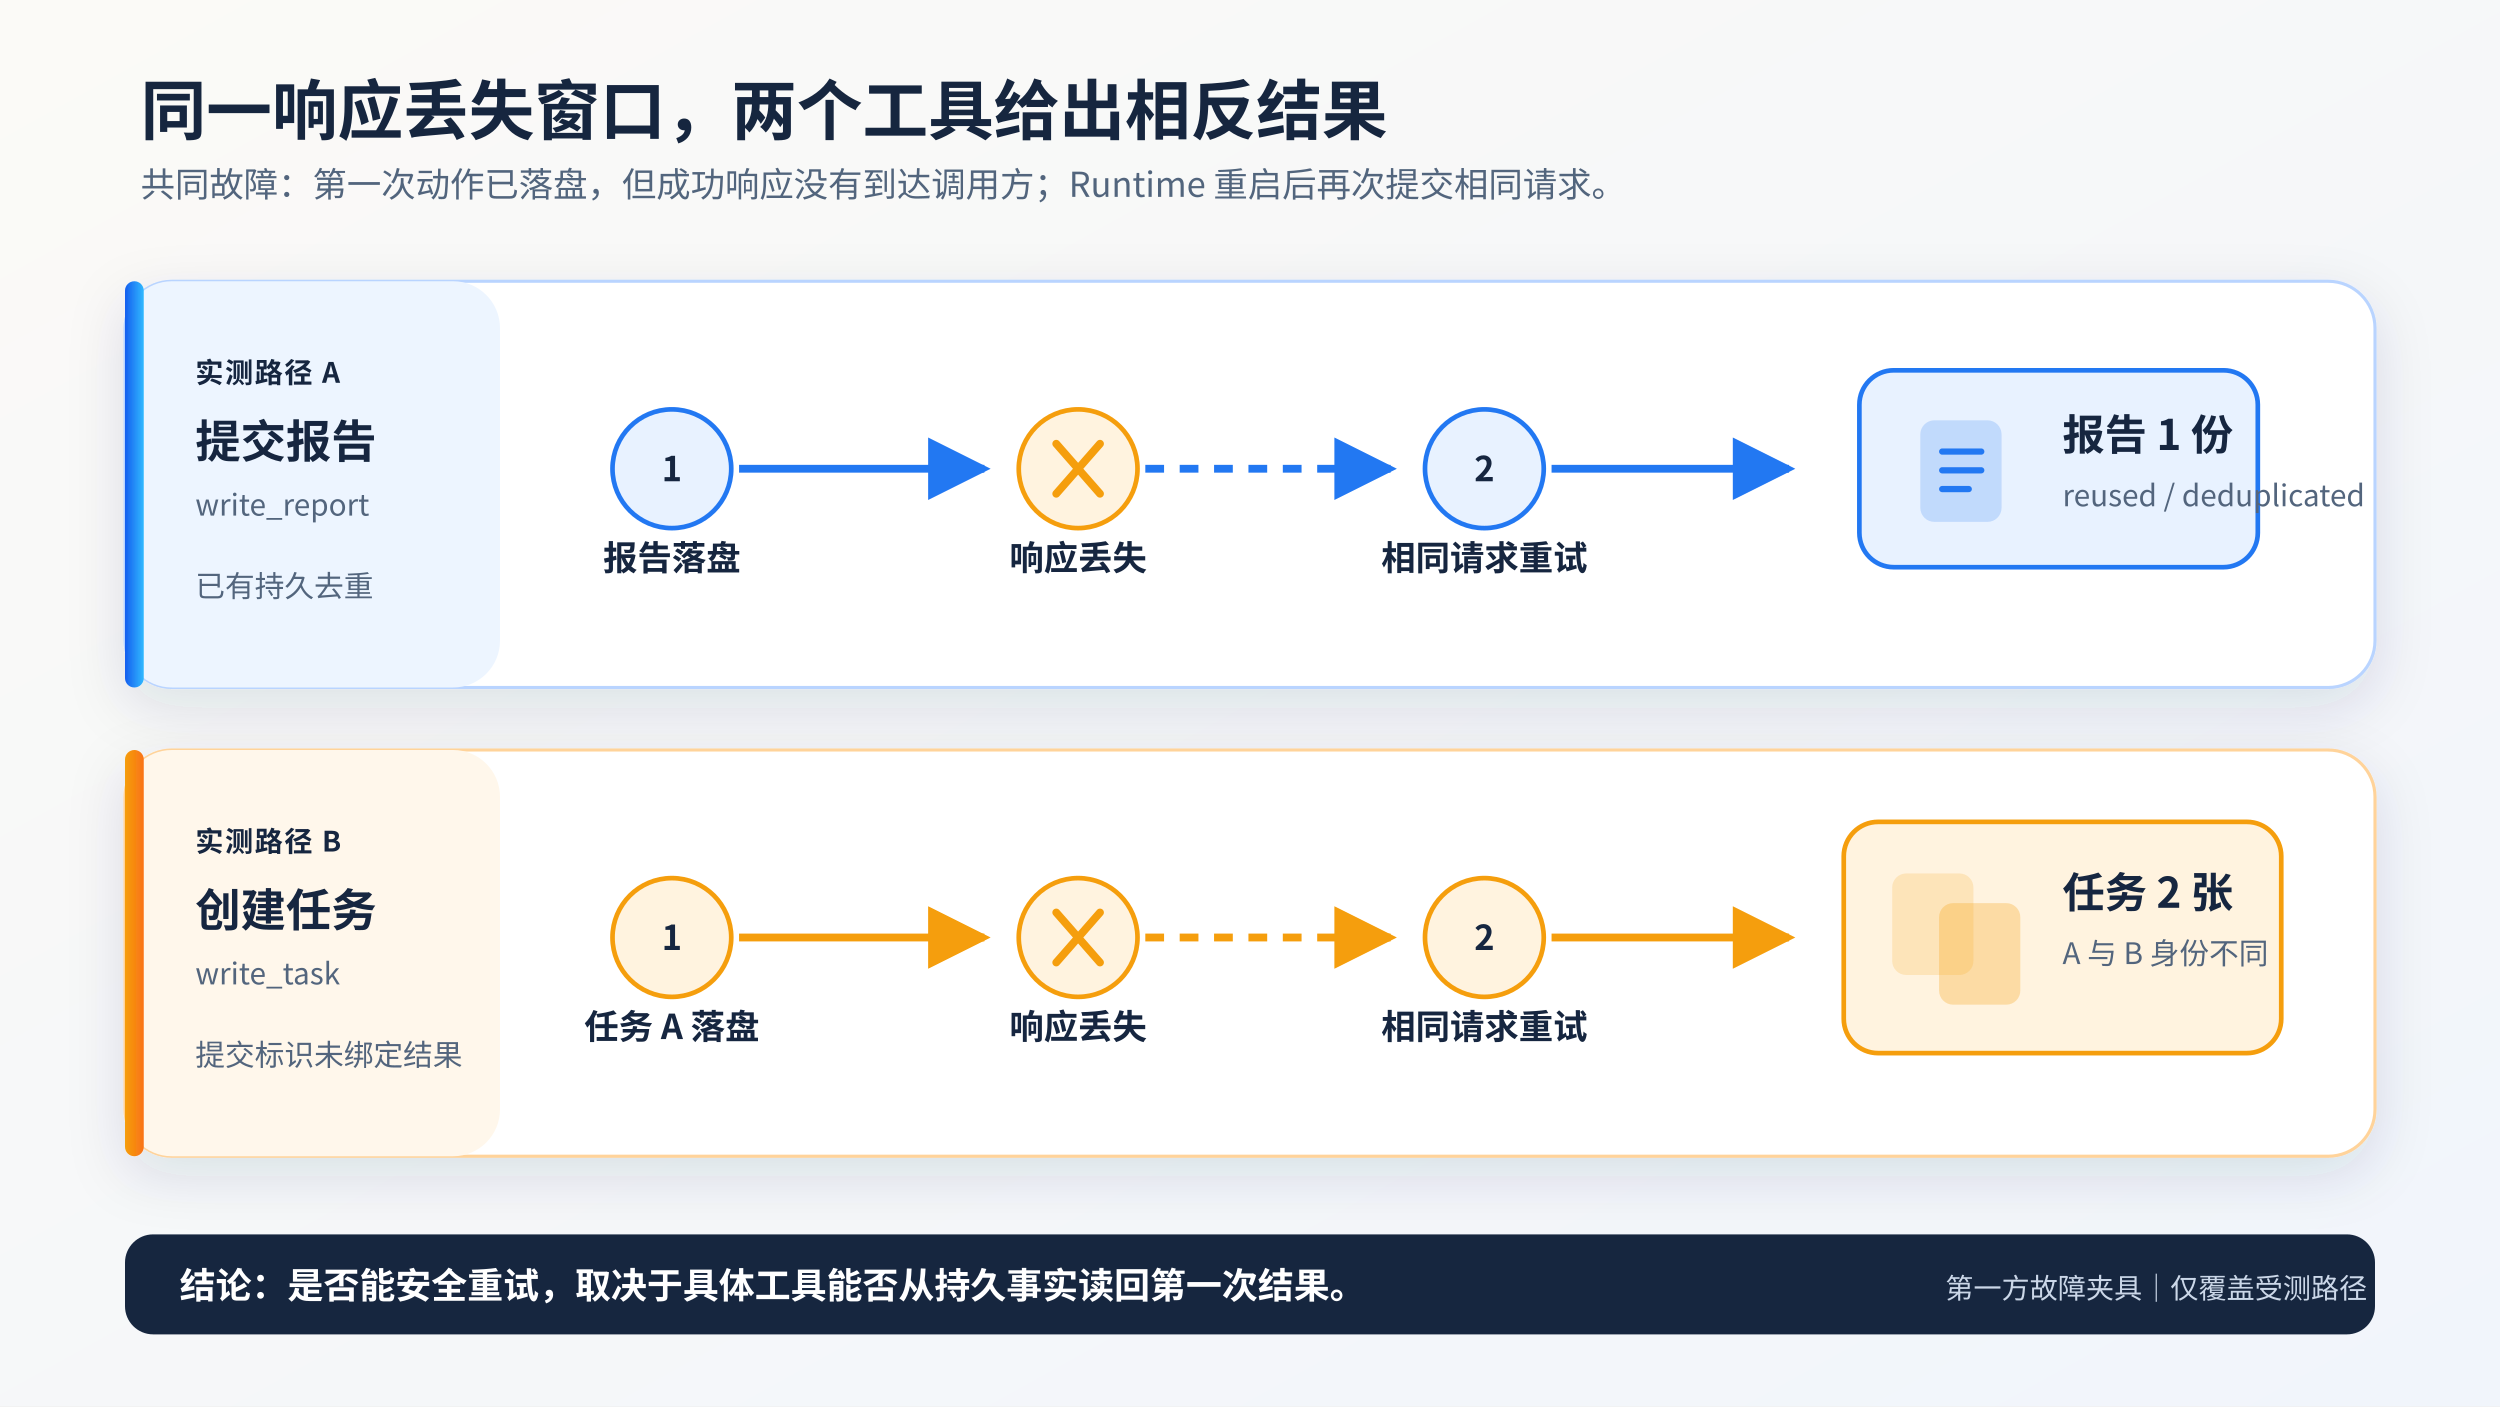
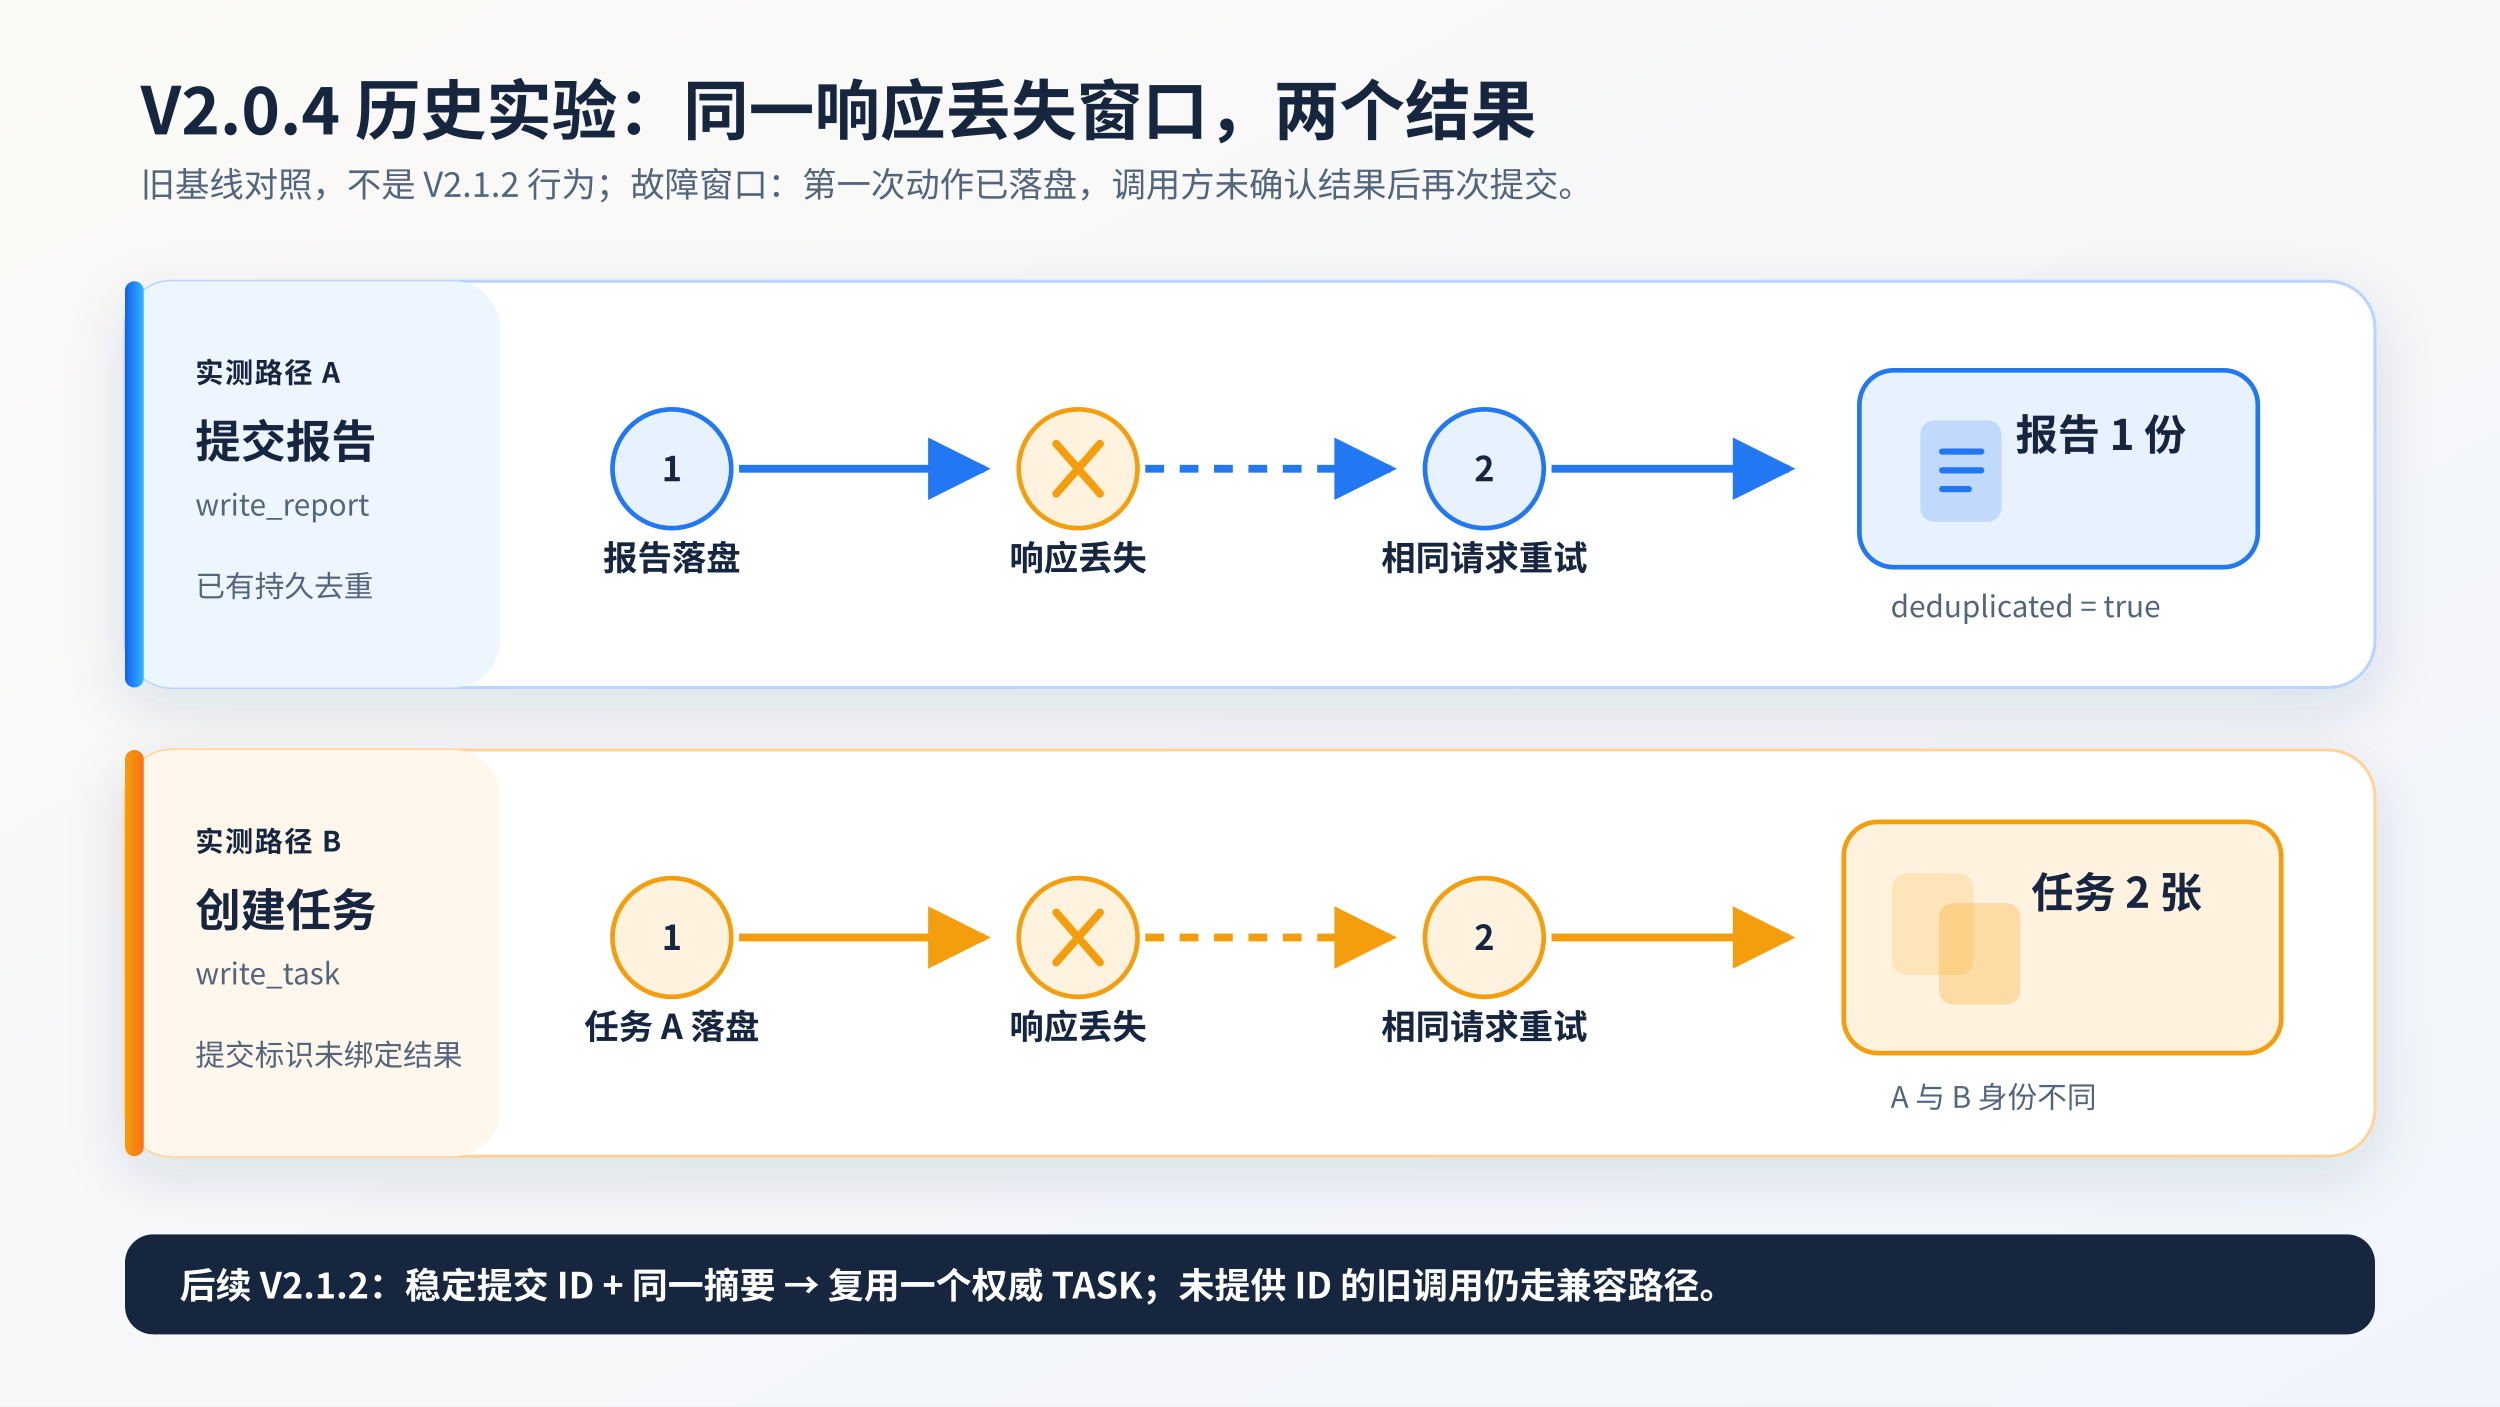
<svg xmlns="http://www.w3.org/2000/svg" width="1600" height="900" viewBox="0 0 1600 900" role="img" aria-labelledby="title desc">
  <defs>
    <linearGradient id="bg" x1="0" y1="0" x2="1" y2="1">
      <stop offset="0" stop-color="#fbfaf7" />
      <stop offset="1" stop-color="#f1f5fb" />
    </linearGradient>
    <linearGradient id="blue" x1="0" y1="0" x2="1" y2="0">
      <stop offset="0" stop-color="#155eef" />
      <stop offset="1" stop-color="#31b9ff" />
    </linearGradient>
    <linearGradient id="amber" x1="0" y1="0" x2="1" y2="0">
      <stop offset="0" stop-color="#f59e0b" />
      <stop offset="1" stop-color="#f97316" />
    </linearGradient>
    <filter id="shadow" x="-20%" y="-20%" width="140%" height="140%">
      <feDropShadow dx="0" dy="12" stdDeviation="18" flood-color="#12305a" flood-opacity="0.12" />
    </filter>
    <marker id="arrowBlue" viewBox="0 0 10 10" refX="9" refY="5" markerWidth="8" markerHeight="8" orient="auto-start-reverse">
      <path d="M 0 0 L 10 5 L 0 10 z" fill="#2478f2" />
    </marker>
    <marker id="arrowAmber" viewBox="0 0 10 10" refX="9" refY="5" markerWidth="8" markerHeight="8" orient="auto-start-reverse">
      <path d="M 0 0 L 10 5 L 0 10 z" fill="#f59e0b" />
    </marker>
    <style>
      text { font-family: 'Microsoft YaHei','Noto Sans CJK SC',Arial,sans-serif; fill:#16263f; }
      .h1 { font-size:42px; font-weight:700; }
      .sub { font-size:22px; fill:#52657d; }
      .lane { font-size:29px; font-weight:700; }
      .step { font-size:22px; font-weight:650; }
      .small { font-size:19px; fill:#52657d; }
      .result { font-size:27px; font-weight:750; }
      .tag { font-size:18px; font-weight:700; letter-spacing:1px; }
    </style>
  </defs>
  <rect width="1600" height="900" fill="url(#bg)" />
-   <text x="90" y="86" class="h1">同一响应丢失窗口，两个工具给出相反结果</text>
-   <text x="90" y="126" class="sub">共同故障：第一次动作已落盘，但成功响应没有到达调用方；Runtime 重启后再次提交相同请求。</text>
+   <text x="90" y="86" class="h1">V2.0.4 历史实验：同一响应丢失窗口，两个结果</text>
+   <text x="90" y="126" class="sub">旧基线对照，不是 V2.1.2 行为；故障窗口：第一次动作已落盘，调用方未确认结果后再次提交。</text>
  <g filter="url(#shadow)">
    <rect x="80" y="180" width="1440" height="260" rx="30" fill="#ffffff" stroke="#b9d4ff" stroke-width="2" />
    <rect x="80" y="180" width="240" height="260" rx="30" fill="#edf5ff" />
    <rect x="80" y="180" width="12" height="260" rx="6" fill="url(#blue)" />
    <text x="125" y="245" class="tag" fill="#155eef">实测路径 A</text>
    <text x="125" y="293" class="lane">提交报告</text>
    <text x="125" y="330" class="small">write_report</text>
    <text x="125" y="382" class="small">已有持久去重</text>
    <circle cx="430" cy="300" r="38" fill="#e8f2ff" stroke="#2478f2" stroke-width="3" />
    <text x="430" y="308" text-anchor="middle" class="step">1</text>
    <text x="430" y="365" text-anchor="middle" class="step">报告落盘</text>
    <line x1="473" y1="300" x2="630" y2="300" stroke="#2478f2" stroke-width="5" marker-end="url(#arrowBlue)" />
    <circle cx="690" cy="300" r="38" fill="#fff3df" stroke="#f59e0b" stroke-width="3" />
    <path d="M676 284 L704 316 M704 284 L676 316" stroke="#f59e0b" stroke-width="5" stroke-linecap="round" />
    <text x="690" y="365" text-anchor="middle" class="step">响应丢失</text>
    <line x1="733" y1="300" x2="890" y2="300" stroke="#2478f2" stroke-width="5" stroke-dasharray="12 10" marker-end="url(#arrowBlue)" />
    <circle cx="950" cy="300" r="38" fill="#e8f2ff" stroke="#2478f2" stroke-width="3" />
    <text x="950" y="308" text-anchor="middle" class="step">2</text>
    <text x="950" y="365" text-anchor="middle" class="step">相同请求重试</text>
    <line x1="993" y1="300" x2="1145" y2="300" stroke="#2478f2" stroke-width="5" marker-end="url(#arrowBlue)" />
    <rect x="1190" y="237" width="255" height="126" rx="22" fill="#e8f2ff" stroke="#2478f2" stroke-width="3" />
    <rect x="1230" y="270" width="50" height="63" rx="8" fill="#2478f2" opacity="0.2" stroke="#2478f2" stroke-width="2" />
    <path d="M1243 289 H1268 M1243 301 H1268 M1243 313 H1260" stroke="#2478f2" stroke-width="4" stroke-linecap="round" />
-     <text x="1320" y="288" class="result" fill="#155eef">报告 1 份</text>
-     <text x="1320" y="324" class="small">reused / deduplicated</text>
+     <text x="1290" y="288" class="result" fill="#155eef">报告 1 份</text>
+     <text x="1210" y="395" class="small">deduplicated = true</text>
  </g>
  <g filter="url(#shadow)">
    <rect x="80" y="480" width="1440" height="260" rx="30" fill="#ffffff" stroke="#ffd39a" stroke-width="2" />
    <rect x="80" y="480" width="240" height="260" rx="30" fill="#fff7eb" />
    <rect x="80" y="480" width="12" height="260" rx="6" fill="url(#amber)" />
    <text x="125" y="545" class="tag" fill="#d97706">实测路径 B</text>
    <text x="125" y="593" class="lane">创建任务</text>
    <text x="125" y="630" class="small">write_task</text>
    <text x="125" y="682" class="small">提交标识未绑定结果</text>
    <circle cx="430" cy="600" r="38" fill="#fff3df" stroke="#f59e0b" stroke-width="3" />
    <text x="430" y="608" text-anchor="middle" class="step">1</text>
    <text x="430" y="665" text-anchor="middle" class="step">任务 A 落盘</text>
    <line x1="473" y1="600" x2="630" y2="600" stroke="#f59e0b" stroke-width="5" marker-end="url(#arrowAmber)" />
    <circle cx="690" cy="600" r="38" fill="#fff3df" stroke="#f59e0b" stroke-width="3" />
    <path d="M676 584 L704 616 M704 584 L676 616" stroke="#f59e0b" stroke-width="5" stroke-linecap="round" />
    <text x="690" y="665" text-anchor="middle" class="step">响应丢失</text>
    <line x1="733" y1="600" x2="890" y2="600" stroke="#f59e0b" stroke-width="5" stroke-dasharray="12 10" marker-end="url(#arrowAmber)" />
    <circle cx="950" cy="600" r="38" fill="#fff3df" stroke="#f59e0b" stroke-width="3" />
    <text x="950" y="608" text-anchor="middle" class="step">2</text>
    <text x="950" y="665" text-anchor="middle" class="step">相同请求重试</text>
    <line x1="993" y1="600" x2="1145" y2="600" stroke="#f59e0b" stroke-width="5" marker-end="url(#arrowAmber)" />
    <rect x="1180" y="526" width="280" height="148" rx="22" fill="#fff3df" stroke="#f59e0b" stroke-width="3" />
    <rect x="1212" y="560" width="50" height="63" rx="8" fill="#f59e0b" opacity="0.18" stroke="#f59e0b" stroke-width="2" />
    <rect x="1242" y="579" width="50" height="63" rx="8" fill="#f59e0b" opacity="0.28" stroke="#f59e0b" stroke-width="2" />
-     <text x="1320" y="581" class="result" fill="#d97706">任务 2 张</text>
-     <text x="1320" y="617" class="small">A 与 B 身份不同</text>
+     <text x="1300" y="581" class="result" fill="#d97706">任务 2 张</text>
+     <text x="1210" y="709" class="small">A 与 B 身份不同</text>
  </g>
  <rect x="80" y="790" width="1440" height="64" rx="18" fill="#16263f" />
-   <text x="115" y="831" font-size="23" font-weight="700" style="fill:#ffffff">结论：是否能安全重试，取决于具体工具能否从持久事实读回第一次结果。</text>
-   <text x="1515" y="831" text-anchor="end" font-size="18" style="fill:#cbd7e8">第一方故障夹具｜仅覆盖受测路径</text>
+   <text x="115" y="831" font-size="23" font-weight="700" style="fill:#ffffff">后续 V2.1.2：稳定提交 ID + 同一摘要 → 复用一个权威 TASK；未提供 ID 的旧调用仍走兼容路径。</text>
</svg>
